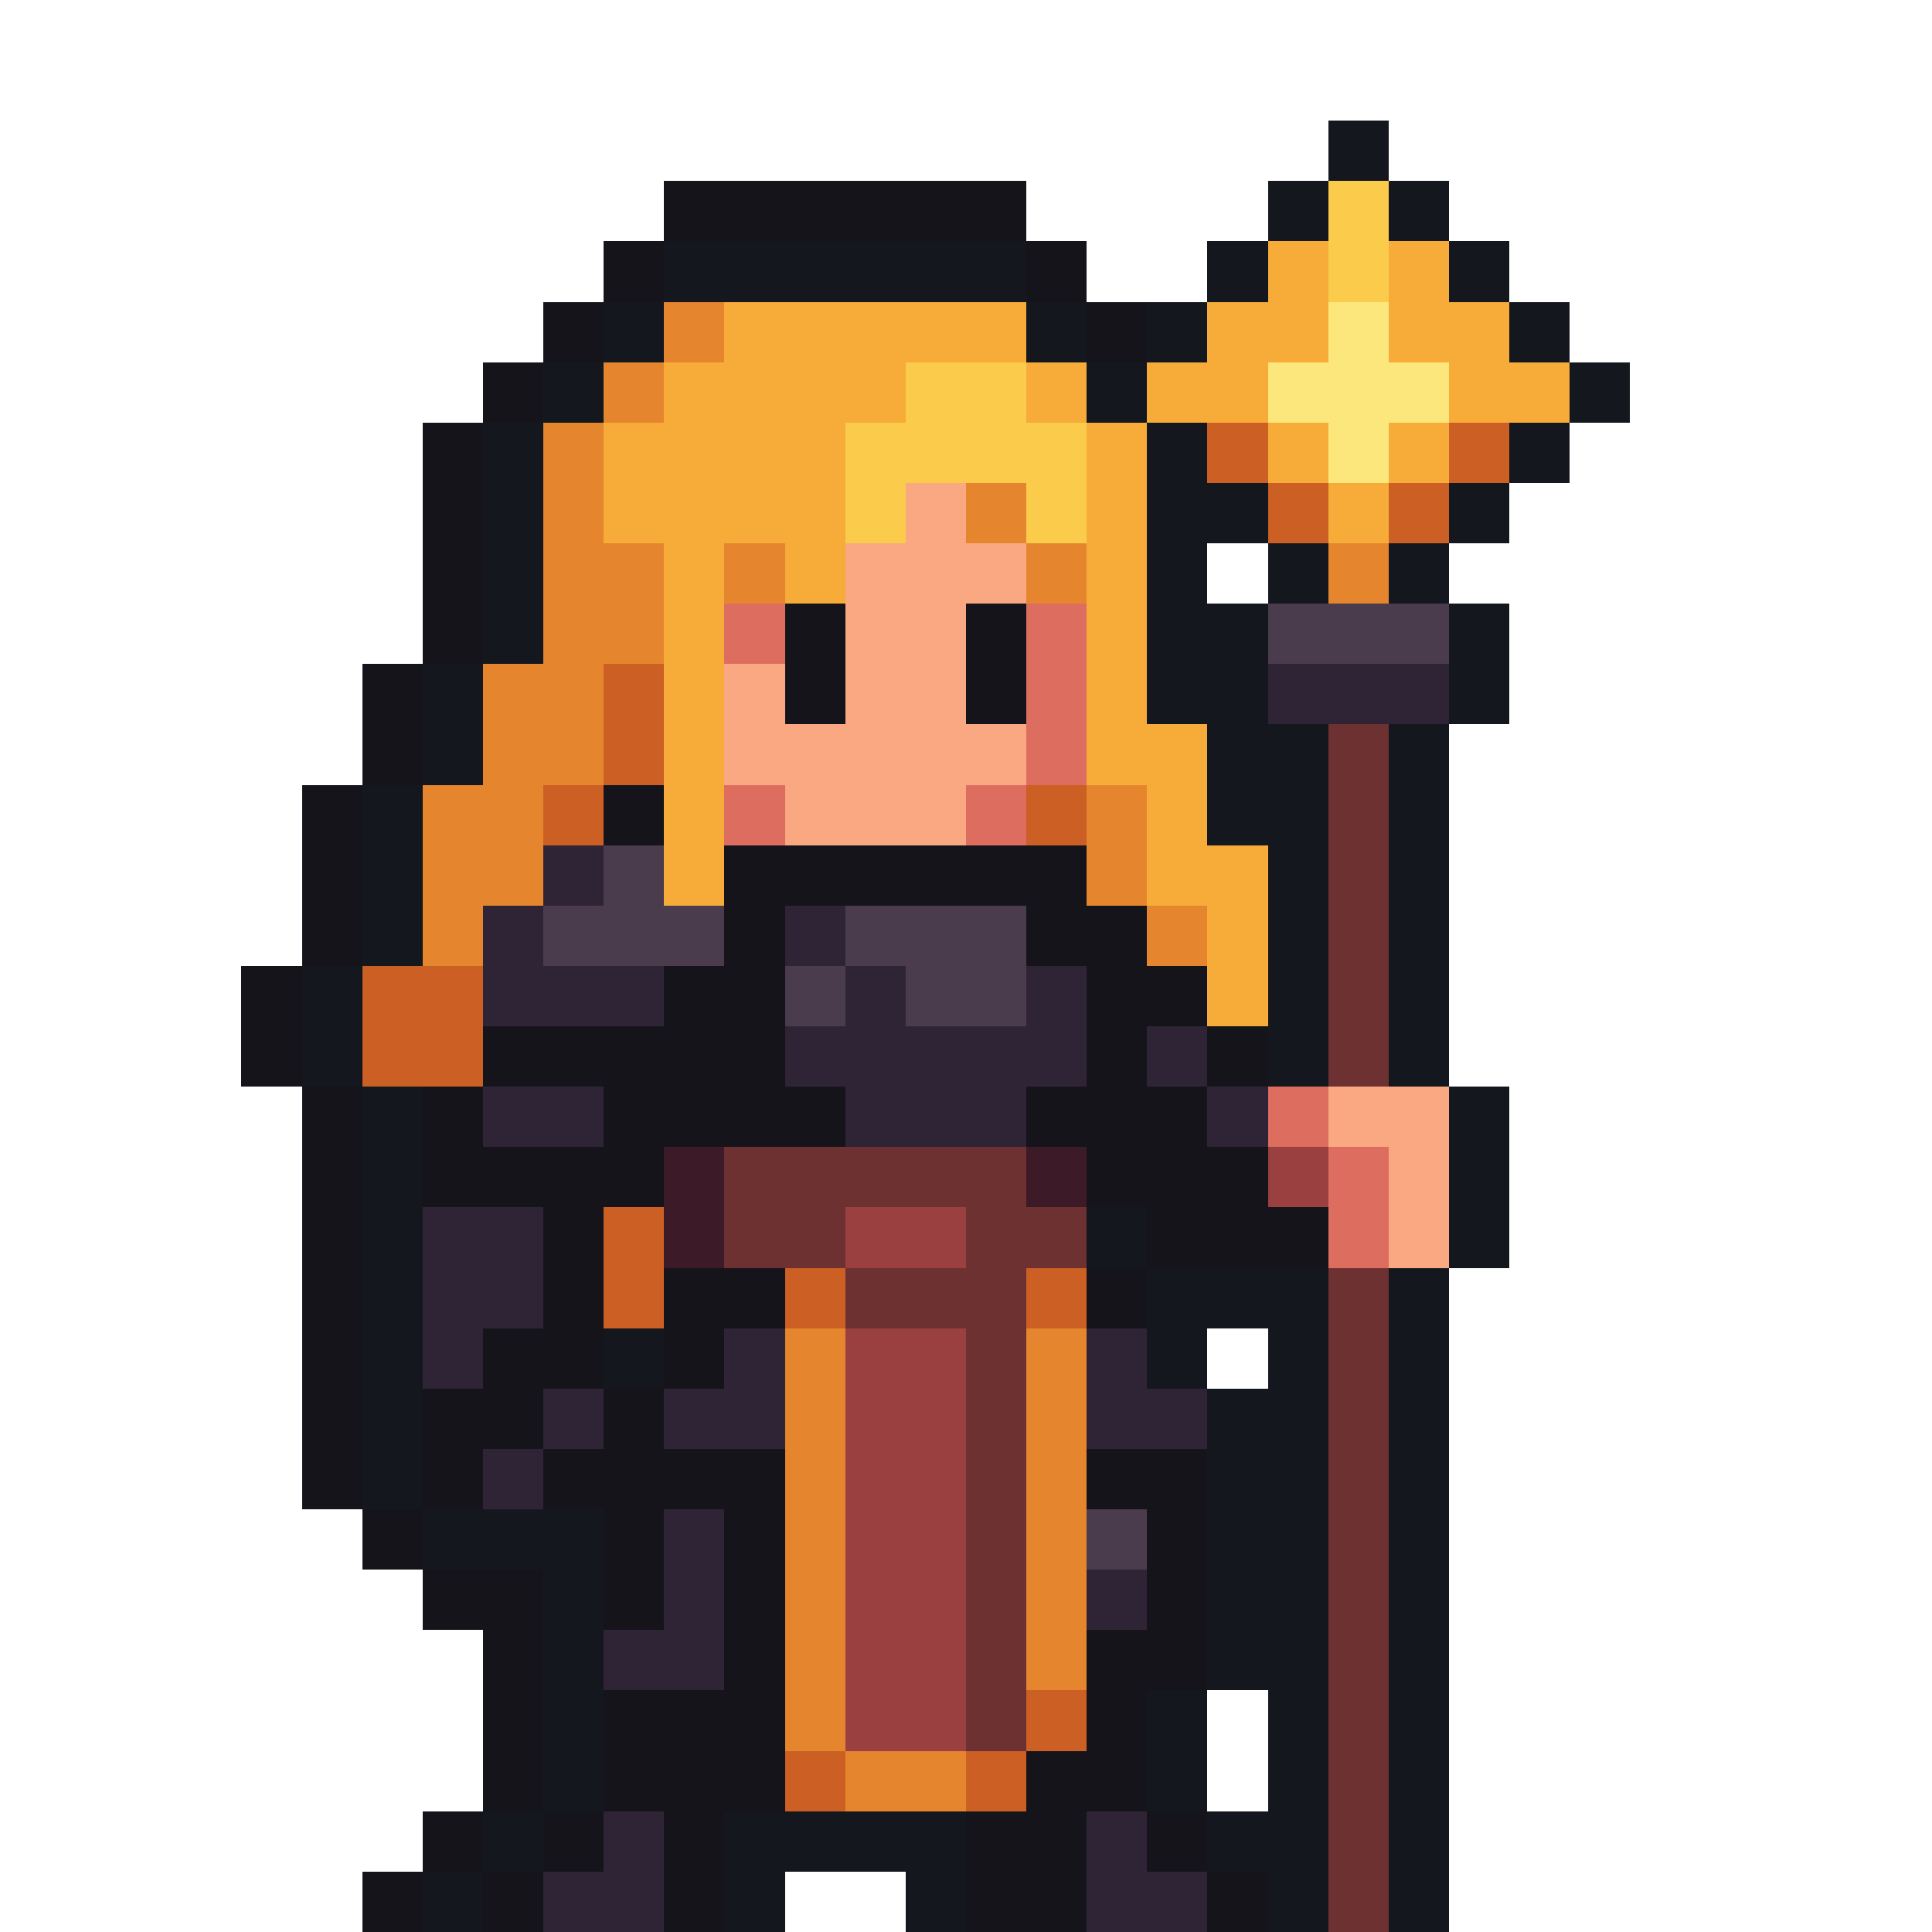
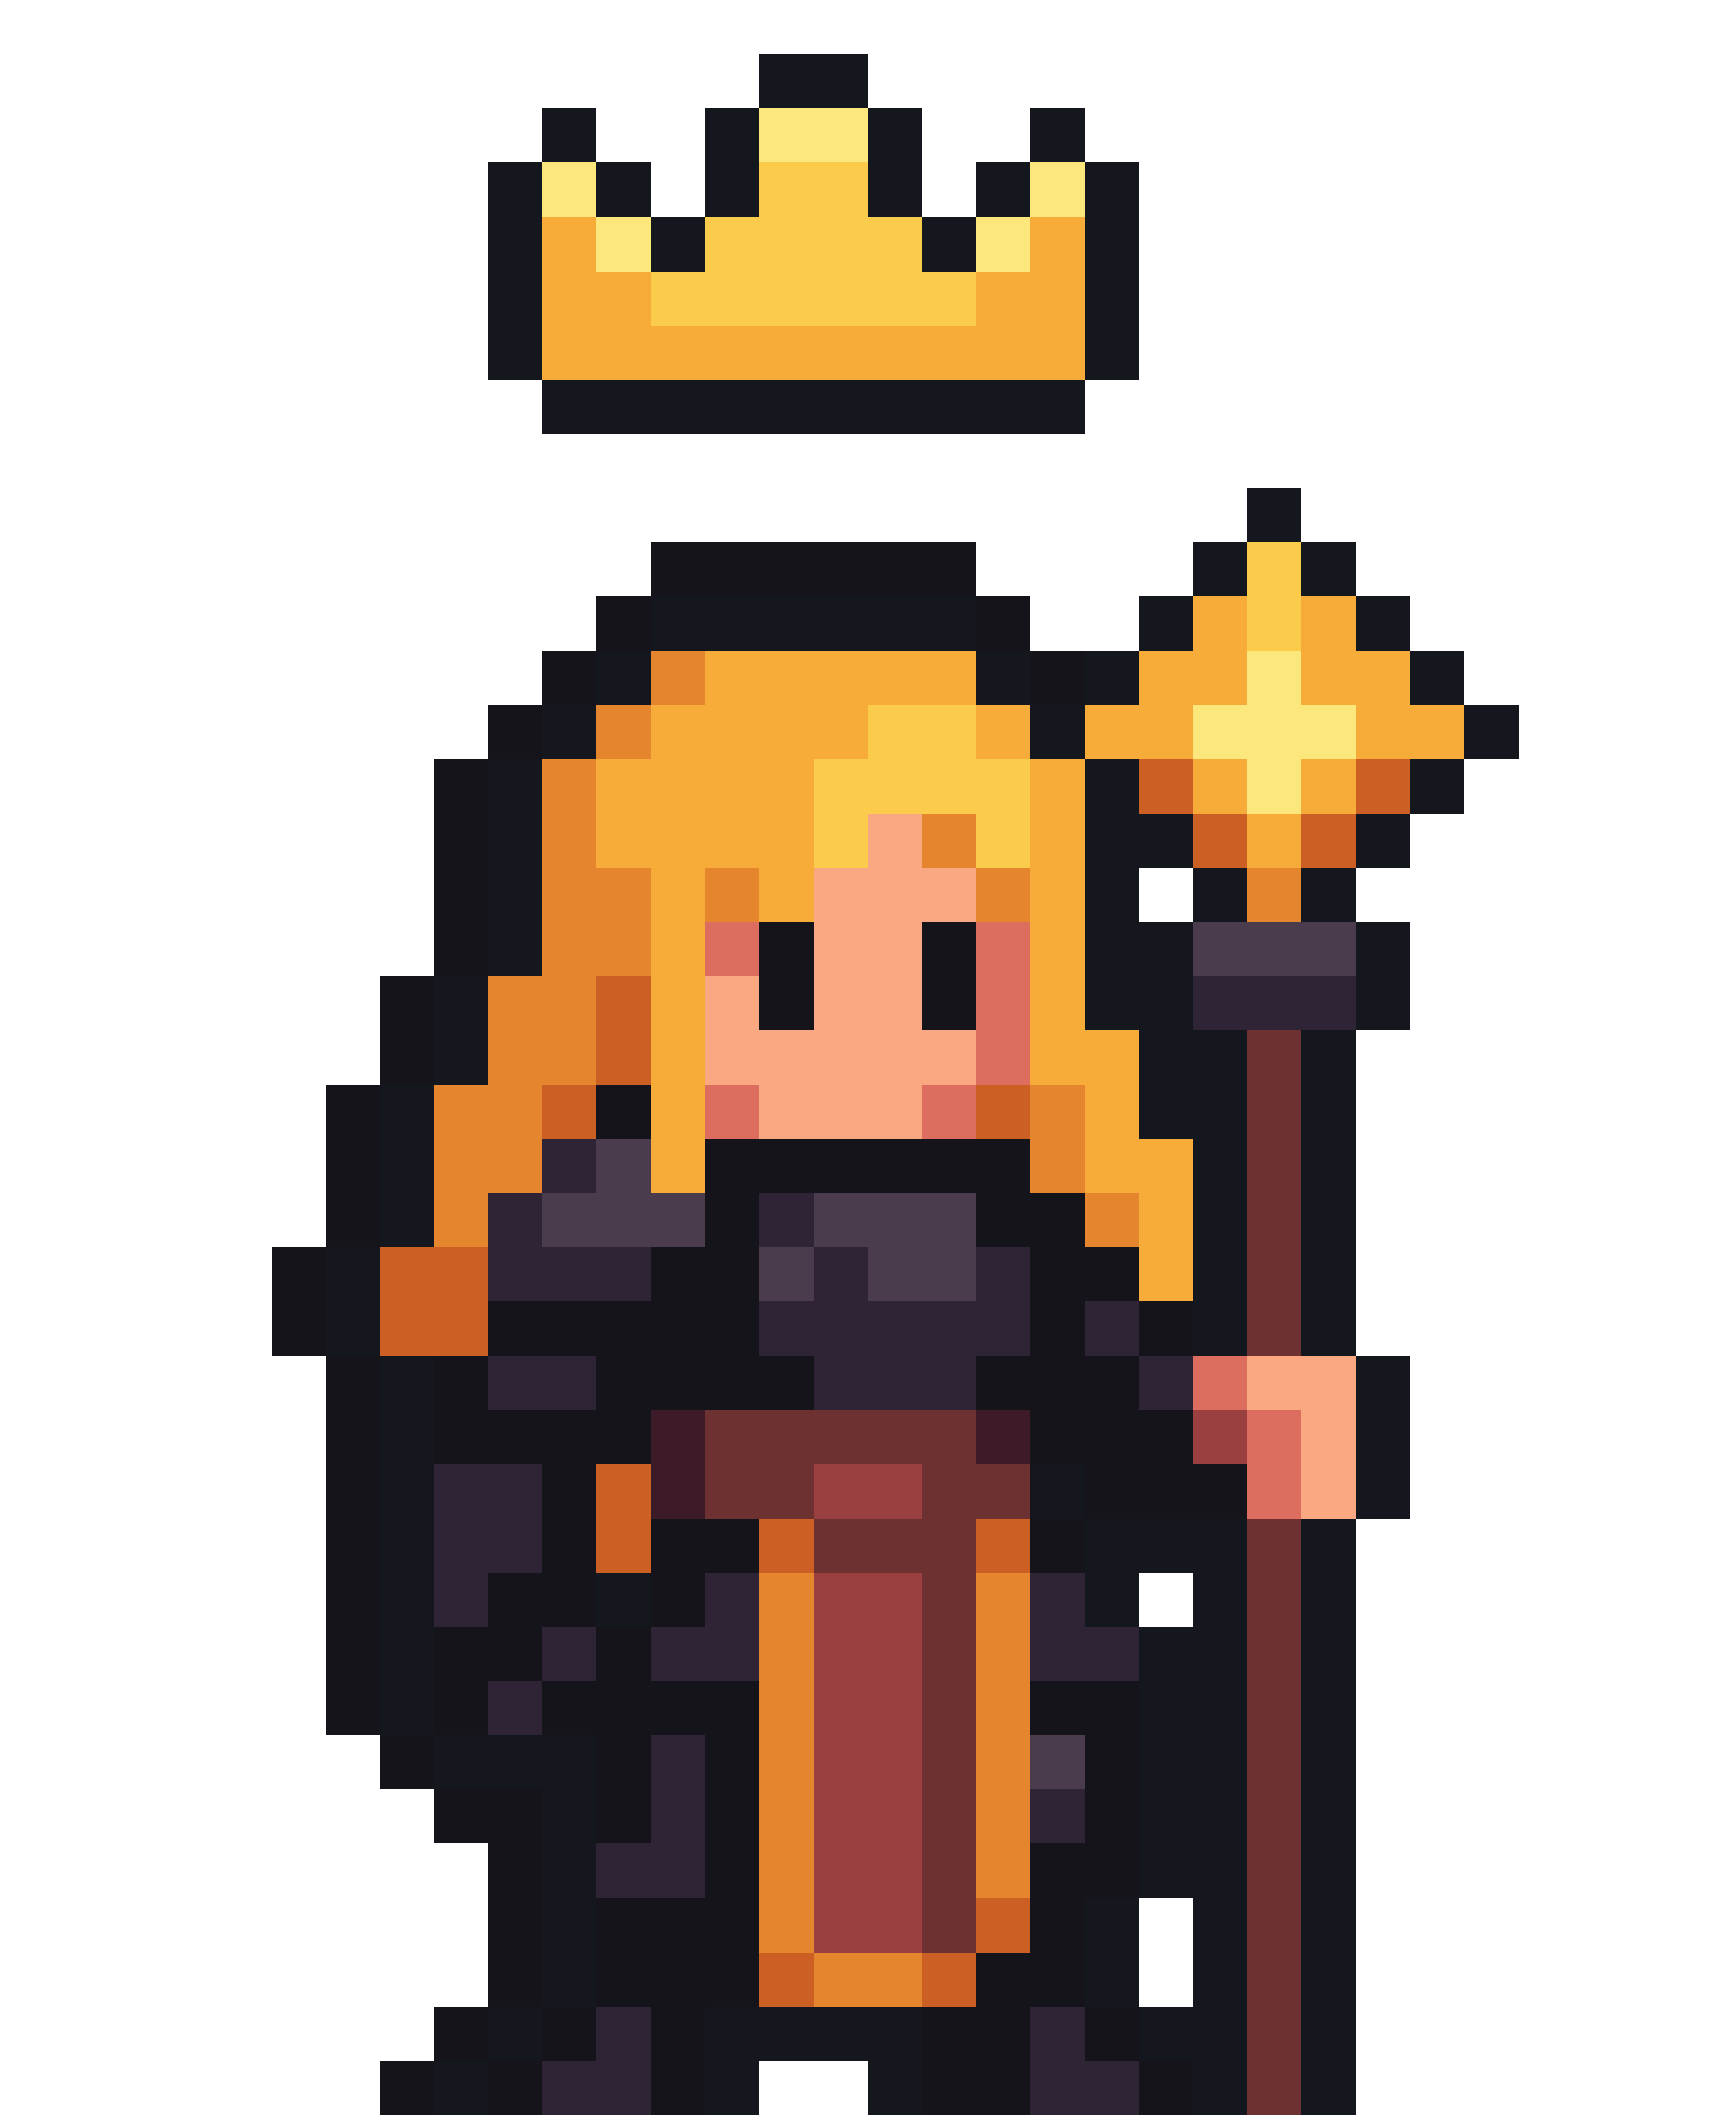
- <svg xmlns="http://www.w3.org/2000/svg" version="1.1" width="32" height="32" shape-rendering="crispEdges">
-   <rect x="22" y="2" width="1" height="1" fill="#14181E" />
-   <rect x="11" y="3" width="6" height="1" fill="#15141B" />
-   <rect x="21" y="3" width="1" height="1" fill="#14181E" />
-   <rect x="22" y="3" width="1" height="2" fill="#FBCC4C" />
-   <rect x="23" y="3" width="1" height="1" fill="#14181E" />
-   <rect x="10" y="4" width="1" height="1" fill="#15141B" />
-   <rect x="11" y="4" width="6" height="1" fill="#14181E" />
-   <rect x="17" y="4" width="1" height="1" fill="#15141B" />
-   <rect x="20" y="4" width="1" height="1" fill="#14181E" />
-   <rect x="21" y="4" width="1" height="2" fill="#F7AC39" />
-   <rect x="23" y="4" width="1" height="2" fill="#F7AC39" />
-   <rect x="24" y="4" width="1" height="1" fill="#14181E" />
-   <rect x="9" y="5" width="1" height="1" fill="#15141B" />
-   <rect x="10" y="5" width="1" height="1" fill="#14181E" />
-   <rect x="11" y="5" width="1" height="1" fill="#E5862E" />
-   <rect x="12" y="5" width="5" height="1" fill="#F7AC39" />
-   <rect x="17" y="5" width="1" height="1" fill="#14181E" />
-   <rect x="18" y="5" width="1" height="1" fill="#15141B" />
-   <rect x="19" y="5" width="1" height="1" fill="#14181E" />
-   <rect x="20" y="5" width="1" height="2" fill="#F7AC39" />
-   <rect x="22" y="5" width="1" height="3" fill="#FCE77C" />
-   <rect x="24" y="5" width="1" height="2" fill="#F7AC39" />
-   <rect x="25" y="5" width="1" height="1" fill="#14181E" />
-   <rect x="8" y="6" width="1" height="1" fill="#15141B" />
-   <rect x="9" y="6" width="1" height="1" fill="#14181E" />
-   <rect x="10" y="6" width="1" height="1" fill="#E5862E" />
-   <rect x="11" y="6" width="4" height="1" fill="#F7AC39" />
-   <rect x="15" y="6" width="2" height="2" fill="#FBCC4C" />
-   <rect x="17" y="6" width="1" height="1" fill="#F7AC39" />
-   <rect x="18" y="6" width="1" height="1" fill="#14181E" />
-   <rect x="19" y="6" width="1" height="1" fill="#F7AC39" />
-   <rect x="21" y="6" width="1" height="1" fill="#FCE77C" />
-   <rect x="23" y="6" width="1" height="1" fill="#FCE77C" />
-   <rect x="25" y="6" width="1" height="1" fill="#F7AC39" />
-   <rect x="26" y="6" width="1" height="1" fill="#14181E" />
-   <rect x="7" y="7" width="1" height="4" fill="#15141B" />
-   <rect x="8" y="7" width="1" height="4" fill="#14181E" />
-   <rect x="9" y="7" width="1" height="6" fill="#E5862E" />
-   <rect x="10" y="7" width="4" height="2" fill="#F7AC39" />
-   <rect x="14" y="7" width="1" height="2" fill="#FBCC4C" />
-   <rect x="17" y="7" width="1" height="2" fill="#FBCC4C" />
-   <rect x="18" y="7" width="1" height="6" fill="#F7AC39" />
-   <rect x="19" y="7" width="1" height="5" fill="#14181E" />
-   <rect x="20" y="7" width="1" height="1" fill="#CB5F24" />
-   <rect x="21" y="7" width="1" height="1" fill="#F7AC39" />
-   <rect x="23" y="7" width="1" height="1" fill="#F7AC39" />
-   <rect x="24" y="7" width="1" height="1" fill="#CB5F24" />
-   <rect x="25" y="7" width="1" height="1" fill="#14181E" />
-   <rect x="15" y="8" width="1" height="6" fill="#F9A882" />
-   <rect x="16" y="8" width="1" height="1" fill="#E5862E" />
-   <rect x="20" y="8" width="1" height="1" fill="#14181E" />
-   <rect x="21" y="8" width="1" height="1" fill="#CB5F24" />
-   <rect x="22" y="8" width="1" height="1" fill="#F7AC39" />
-   <rect x="23" y="8" width="1" height="1" fill="#CB5F24" />
-   <rect x="24" y="8" width="1" height="1" fill="#14181E" />
-   <rect x="10" y="9" width="1" height="2" fill="#E5862E" />
-   <rect x="11" y="9" width="1" height="6" fill="#F7AC39" />
-   <rect x="12" y="9" width="1" height="1" fill="#E5862E" />
-   <rect x="13" y="9" width="1" height="1" fill="#F7AC39" />
-   <rect x="14" y="9" width="1" height="5" fill="#F9A882" />
-   <rect x="16" y="9" width="1" height="1" fill="#F9A882" />
-   <rect x="17" y="9" width="1" height="1" fill="#E5862E" />
-   <rect x="21" y="9" width="1" height="1" fill="#14181E" />
-   <rect x="22" y="9" width="1" height="1" fill="#E5862E" />
+ <svg xmlns="http://www.w3.org/2000/svg" version="1.1" width="32" height="39" shape-rendering="crispEdges">
+   <rect x="14" y="1" width="2" height="1" fill="#14181E" />
+   <rect x="10" y="2" width="1" height="1" fill="#14181E" />
+   <rect x="13" y="2" width="1" height="2" fill="#14181E" />
+   <rect x="14" y="2" width="2" height="1" fill="#FCE77C" />
+   <rect x="16" y="2" width="1" height="2" fill="#14181E" />
+   <rect x="19" y="2" width="1" height="1" fill="#14181E" />
+   <rect x="9" y="3" width="1" height="4" fill="#14181E" />
+   <rect x="10" y="3" width="1" height="1" fill="#FCE77C" />
+   <rect x="11" y="3" width="1" height="1" fill="#14181E" />
+   <rect x="14" y="3" width="2" height="3" fill="#FBCC4C" />
+   <rect x="18" y="3" width="1" height="1" fill="#14181E" />
+   <rect x="19" y="3" width="1" height="1" fill="#FCE77C" />
+   <rect x="20" y="3" width="1" height="4" fill="#14181E" />
+   <rect x="10" y="4" width="1" height="3" fill="#F7AC39" />
+   <rect x="11" y="4" width="1" height="1" fill="#FCE77C" />
+   <rect x="12" y="4" width="1" height="1" fill="#14181E" />
+   <rect x="13" y="4" width="1" height="2" fill="#FBCC4C" />
+   <rect x="16" y="4" width="1" height="2" fill="#FBCC4C" />
+   <rect x="17" y="4" width="1" height="1" fill="#14181E" />
+   <rect x="18" y="4" width="1" height="1" fill="#FCE77C" />
+   <rect x="19" y="4" width="1" height="3" fill="#F7AC39" />
+   <rect x="11" y="5" width="1" height="2" fill="#F7AC39" />
+   <rect x="12" y="5" width="1" height="1" fill="#FBCC4C" />
+   <rect x="17" y="5" width="1" height="1" fill="#FBCC4C" />
+   <rect x="18" y="5" width="1" height="2" fill="#F7AC39" />
+   <rect x="12" y="6" width="6" height="1" fill="#F7AC39" />
+   <rect x="10" y="7" width="10" height="1" fill="#14181E" />
  <rect x="23" y="9" width="1" height="1" fill="#14181E" />
-   <rect x="12" y="10" width="1" height="1" fill="#DD6E5F" />
-   <rect x="13" y="10" width="1" height="2" fill="#15141B" />
-   <rect x="16" y="10" width="1" height="2" fill="#15141B" />
-   <rect x="17" y="10" width="1" height="3" fill="#DD6E5F" />
-   <rect x="20" y="10" width="1" height="4" fill="#14181E" />
-   <rect x="21" y="10" width="3" height="1" fill="#4B3C4D" />
-   <rect x="24" y="10" width="1" height="2" fill="#14181E" />
-   <rect x="6" y="11" width="1" height="2" fill="#15141B" />
-   <rect x="7" y="11" width="1" height="2" fill="#14181E" />
-   <rect x="8" y="11" width="1" height="4" fill="#E5862E" />
-   <rect x="10" y="11" width="1" height="2" fill="#CB5F24" />
-   <rect x="12" y="11" width="1" height="2" fill="#F9A882" />
-   <rect x="21" y="11" width="3" height="1" fill="#2F2435" />
-   <rect x="13" y="12" width="1" height="2" fill="#F9A882" />
-   <rect x="16" y="12" width="1" height="1" fill="#F9A882" />
-   <rect x="19" y="12" width="1" height="3" fill="#F7AC39" />
-   <rect x="21" y="12" width="1" height="6" fill="#14181E" />
-   <rect x="22" y="12" width="1" height="6" fill="#6D3131" />
-   <rect x="23" y="12" width="1" height="6" fill="#14181E" />
-   <rect x="5" y="13" width="1" height="3" fill="#15141B" />
-   <rect x="6" y="13" width="1" height="3" fill="#14181E" />
-   <rect x="7" y="13" width="1" height="3" fill="#E5862E" />
-   <rect x="9" y="13" width="1" height="1" fill="#CB5F24" />
-   <rect x="10" y="13" width="1" height="1" fill="#15141B" />
-   <rect x="12" y="13" width="1" height="1" fill="#DD6E5F" />
-   <rect x="16" y="13" width="1" height="1" fill="#DD6E5F" />
-   <rect x="17" y="13" width="1" height="1" fill="#CB5F24" />
-   <rect x="18" y="13" width="1" height="2" fill="#E5862E" />
-   <rect x="9" y="14" width="1" height="1" fill="#2F2435" />
-   <rect x="10" y="14" width="1" height="2" fill="#4B3C4D" />
-   <rect x="12" y="14" width="6" height="1" fill="#15141B" />
-   <rect x="20" y="14" width="1" height="3" fill="#F7AC39" />
-   <rect x="8" y="15" width="1" height="2" fill="#2F2435" />
-   <rect x="9" y="15" width="1" height="1" fill="#4B3C4D" />
-   <rect x="11" y="15" width="1" height="1" fill="#4B3C4D" />
-   <rect x="12" y="15" width="1" height="4" fill="#15141B" />
-   <rect x="13" y="15" width="1" height="1" fill="#2F2435" />
-   <rect x="14" y="15" width="3" height="1" fill="#4B3C4D" />
-   <rect x="17" y="15" width="2" height="1" fill="#15141B" />
-   <rect x="19" y="15" width="1" height="1" fill="#E5862E" />
-   <rect x="4" y="16" width="1" height="2" fill="#15141B" />
-   <rect x="5" y="16" width="1" height="2" fill="#14181E" />
-   <rect x="6" y="16" width="2" height="2" fill="#CB5F24" />
-   <rect x="9" y="16" width="2" height="1" fill="#2F2435" />
-   <rect x="11" y="16" width="1" height="3" fill="#15141B" />
-   <rect x="13" y="16" width="1" height="1" fill="#4B3C4D" />
-   <rect x="14" y="16" width="1" height="3" fill="#2F2435" />
-   <rect x="15" y="16" width="2" height="1" fill="#4B3C4D" />
-   <rect x="17" y="16" width="1" height="2" fill="#2F2435" />
-   <rect x="18" y="16" width="2" height="1" fill="#15141B" />
-   <rect x="8" y="17" width="3" height="1" fill="#15141B" />
-   <rect x="13" y="17" width="1" height="1" fill="#2F2435" />
-   <rect x="15" y="17" width="2" height="2" fill="#2F2435" />
-   <rect x="18" y="17" width="1" height="3" fill="#15141B" />
-   <rect x="19" y="17" width="1" height="1" fill="#2F2435" />
-   <rect x="20" y="17" width="1" height="1" fill="#15141B" />
-   <rect x="5" y="18" width="1" height="7" fill="#15141B" />
-   <rect x="6" y="18" width="1" height="7" fill="#14181E" />
+   <rect x="12" y="10" width="6" height="1" fill="#15141B" />
+   <rect x="22" y="10" width="1" height="1" fill="#14181E" />
+   <rect x="23" y="10" width="1" height="2" fill="#FBCC4C" />
+   <rect x="24" y="10" width="1" height="1" fill="#14181E" />
+   <rect x="11" y="11" width="1" height="1" fill="#15141B" />
+   <rect x="12" y="11" width="6" height="1" fill="#14181E" />
+   <rect x="18" y="11" width="1" height="1" fill="#15141B" />
+   <rect x="21" y="11" width="1" height="1" fill="#14181E" />
+   <rect x="22" y="11" width="1" height="2" fill="#F7AC39" />
+   <rect x="24" y="11" width="1" height="2" fill="#F7AC39" />
+   <rect x="25" y="11" width="1" height="1" fill="#14181E" />
+   <rect x="10" y="12" width="1" height="1" fill="#15141B" />
+   <rect x="11" y="12" width="1" height="1" fill="#14181E" />
+   <rect x="12" y="12" width="1" height="1" fill="#E5862E" />
+   <rect x="13" y="12" width="5" height="1" fill="#F7AC39" />
+   <rect x="18" y="12" width="1" height="1" fill="#14181E" />
+   <rect x="19" y="12" width="1" height="1" fill="#15141B" />
+   <rect x="20" y="12" width="1" height="1" fill="#14181E" />
+   <rect x="21" y="12" width="1" height="2" fill="#F7AC39" />
+   <rect x="23" y="12" width="1" height="3" fill="#FCE77C" />
+   <rect x="25" y="12" width="1" height="2" fill="#F7AC39" />
+   <rect x="26" y="12" width="1" height="1" fill="#14181E" />
+   <rect x="9" y="13" width="1" height="1" fill="#15141B" />
+   <rect x="10" y="13" width="1" height="1" fill="#14181E" />
+   <rect x="11" y="13" width="1" height="1" fill="#E5862E" />
+   <rect x="12" y="13" width="4" height="1" fill="#F7AC39" />
+   <rect x="16" y="13" width="2" height="2" fill="#FBCC4C" />
+   <rect x="18" y="13" width="1" height="1" fill="#F7AC39" />
+   <rect x="19" y="13" width="1" height="1" fill="#14181E" />
+   <rect x="20" y="13" width="1" height="1" fill="#F7AC39" />
+   <rect x="22" y="13" width="1" height="1" fill="#FCE77C" />
+   <rect x="24" y="13" width="1" height="1" fill="#FCE77C" />
+   <rect x="26" y="13" width="1" height="1" fill="#F7AC39" />
+   <rect x="27" y="13" width="1" height="1" fill="#14181E" />
+   <rect x="8" y="14" width="1" height="4" fill="#15141B" />
+   <rect x="9" y="14" width="1" height="4" fill="#14181E" />
+   <rect x="10" y="14" width="1" height="6" fill="#E5862E" />
+   <rect x="11" y="14" width="4" height="2" fill="#F7AC39" />
+   <rect x="15" y="14" width="1" height="2" fill="#FBCC4C" />
+   <rect x="18" y="14" width="1" height="2" fill="#FBCC4C" />
+   <rect x="19" y="14" width="1" height="6" fill="#F7AC39" />
+   <rect x="20" y="14" width="1" height="5" fill="#14181E" />
+   <rect x="21" y="14" width="1" height="1" fill="#CB5F24" />
+   <rect x="22" y="14" width="1" height="1" fill="#F7AC39" />
+   <rect x="24" y="14" width="1" height="1" fill="#F7AC39" />
+   <rect x="25" y="14" width="1" height="1" fill="#CB5F24" />
+   <rect x="26" y="14" width="1" height="1" fill="#14181E" />
+   <rect x="16" y="15" width="1" height="6" fill="#F9A882" />
+   <rect x="17" y="15" width="1" height="1" fill="#E5862E" />
+   <rect x="21" y="15" width="1" height="1" fill="#14181E" />
+   <rect x="22" y="15" width="1" height="1" fill="#CB5F24" />
+   <rect x="23" y="15" width="1" height="1" fill="#F7AC39" />
+   <rect x="24" y="15" width="1" height="1" fill="#CB5F24" />
+   <rect x="25" y="15" width="1" height="1" fill="#14181E" />
+   <rect x="11" y="16" width="1" height="2" fill="#E5862E" />
+   <rect x="12" y="16" width="1" height="6" fill="#F7AC39" />
+   <rect x="13" y="16" width="1" height="1" fill="#E5862E" />
+   <rect x="14" y="16" width="1" height="1" fill="#F7AC39" />
+   <rect x="15" y="16" width="1" height="5" fill="#F9A882" />
+   <rect x="17" y="16" width="1" height="1" fill="#F9A882" />
+   <rect x="18" y="16" width="1" height="1" fill="#E5862E" />
+   <rect x="22" y="16" width="1" height="1" fill="#14181E" />
+   <rect x="23" y="16" width="1" height="1" fill="#E5862E" />
+   <rect x="24" y="16" width="1" height="1" fill="#14181E" />
+   <rect x="13" y="17" width="1" height="1" fill="#DD6E5F" />
+   <rect x="14" y="17" width="1" height="2" fill="#15141B" />
+   <rect x="17" y="17" width="1" height="2" fill="#15141B" />
+   <rect x="18" y="17" width="1" height="3" fill="#DD6E5F" />
+   <rect x="21" y="17" width="1" height="4" fill="#14181E" />
+   <rect x="22" y="17" width="3" height="1" fill="#4B3C4D" />
+   <rect x="25" y="17" width="1" height="2" fill="#14181E" />
  <rect x="7" y="18" width="1" height="2" fill="#15141B" />
-   <rect x="8" y="18" width="2" height="1" fill="#2F2435" />
-   <rect x="10" y="18" width="1" height="2" fill="#15141B" />
-   <rect x="13" y="18" width="1" height="1" fill="#15141B" />
-   <rect x="17" y="18" width="1" height="1" fill="#15141B" />
-   <rect x="19" y="18" width="1" height="3" fill="#15141B" />
-   <rect x="20" y="18" width="1" height="1" fill="#2F2435" />
-   <rect x="21" y="18" width="1" height="1" fill="#DD6E5F" />
-   <rect x="22" y="18" width="2" height="1" fill="#F9A882" />
-   <rect x="24" y="18" width="1" height="3" fill="#14181E" />
-   <rect x="8" y="19" width="2" height="1" fill="#15141B" />
-   <rect x="11" y="19" width="1" height="2" fill="#3D1A28" />
-   <rect x="12" y="19" width="5" height="1" fill="#6D3131" />
-   <rect x="17" y="19" width="1" height="1" fill="#3D1A28" />
-   <rect x="20" y="19" width="1" height="2" fill="#15141B" />
-   <rect x="21" y="19" width="1" height="1" fill="#9A4041" />
-   <rect x="22" y="19" width="1" height="2" fill="#DD6E5F" />
-   <rect x="23" y="19" width="1" height="2" fill="#F9A882" />
-   <rect x="7" y="20" width="2" height="2" fill="#2F2435" />
-   <rect x="9" y="20" width="1" height="3" fill="#15141B" />
-   <rect x="10" y="20" width="1" height="2" fill="#CB5F24" />
-   <rect x="12" y="20" width="2" height="1" fill="#6D3131" />
-   <rect x="14" y="20" width="2" height="1" fill="#9A4041" />
-   <rect x="16" y="20" width="2" height="1" fill="#6D3131" />
-   <rect x="18" y="20" width="1" height="1" fill="#14181E" />
-   <rect x="21" y="20" width="1" height="1" fill="#15141B" />
-   <rect x="11" y="21" width="2" height="1" fill="#15141B" />
-   <rect x="13" y="21" width="1" height="1" fill="#CB5F24" />
-   <rect x="14" y="21" width="3" height="1" fill="#6D3131" />
-   <rect x="17" y="21" width="1" height="1" fill="#CB5F24" />
-   <rect x="18" y="21" width="1" height="1" fill="#15141B" />
-   <rect x="19" y="21" width="3" height="1" fill="#14181E" />
-   <rect x="22" y="21" width="1" height="11" fill="#6D3131" />
-   <rect x="23" y="21" width="1" height="11" fill="#14181E" />
-   <rect x="7" y="22" width="1" height="1" fill="#2F2435" />
-   <rect x="8" y="22" width="1" height="2" fill="#15141B" />
-   <rect x="10" y="22" width="1" height="1" fill="#14181E" />
-   <rect x="11" y="22" width="1" height="1" fill="#15141B" />
-   <rect x="12" y="22" width="1" height="2" fill="#2F2435" />
-   <rect x="13" y="22" width="1" height="7" fill="#E5862E" />
-   <rect x="14" y="22" width="2" height="7" fill="#9A4041" />
-   <rect x="16" y="22" width="1" height="7" fill="#6D3131" />
-   <rect x="17" y="22" width="1" height="6" fill="#E5862E" />
-   <rect x="18" y="22" width="1" height="2" fill="#2F2435" />
-   <rect x="19" y="22" width="1" height="1" fill="#14181E" />
-   <rect x="21" y="22" width="1" height="10" fill="#14181E" />
-   <rect x="7" y="23" width="1" height="2" fill="#15141B" />
-   <rect x="9" y="23" width="1" height="1" fill="#2F2435" />
-   <rect x="10" y="23" width="1" height="4" fill="#15141B" />
-   <rect x="11" y="23" width="1" height="1" fill="#2F2435" />
-   <rect x="19" y="23" width="1" height="1" fill="#2F2435" />
-   <rect x="20" y="23" width="1" height="5" fill="#14181E" />
-   <rect x="8" y="24" width="1" height="1" fill="#2F2435" />
-   <rect x="9" y="24" width="1" height="1" fill="#15141B" />
-   <rect x="11" y="24" width="2" height="1" fill="#15141B" />
-   <rect x="18" y="24" width="2" height="1" fill="#15141B" />
-   <rect x="6" y="25" width="1" height="1" fill="#15141B" />
-   <rect x="7" y="25" width="3" height="1" fill="#14181E" />
-   <rect x="11" y="25" width="1" height="3" fill="#2F2435" />
-   <rect x="12" y="25" width="1" height="5" fill="#15141B" />
-   <rect x="18" y="25" width="1" height="1" fill="#4B3C4D" />
-   <rect x="19" y="25" width="1" height="3" fill="#15141B" />
-   <rect x="7" y="26" width="2" height="1" fill="#15141B" />
-   <rect x="9" y="26" width="1" height="4" fill="#14181E" />
-   <rect x="18" y="26" width="1" height="1" fill="#2F2435" />
-   <rect x="8" y="27" width="1" height="3" fill="#15141B" />
-   <rect x="10" y="27" width="1" height="1" fill="#2F2435" />
-   <rect x="18" y="27" width="1" height="3" fill="#15141B" />
-   <rect x="10" y="28" width="2" height="2" fill="#15141B" />
-   <rect x="17" y="28" width="1" height="1" fill="#CB5F24" />
-   <rect x="19" y="28" width="1" height="2" fill="#14181E" />
-   <rect x="13" y="29" width="1" height="1" fill="#CB5F24" />
-   <rect x="14" y="29" width="2" height="1" fill="#E5862E" />
-   <rect x="16" y="29" width="1" height="1" fill="#CB5F24" />
-   <rect x="17" y="29" width="1" height="3" fill="#15141B" />
-   <rect x="7" y="30" width="1" height="1" fill="#15141B" />
-   <rect x="8" y="30" width="1" height="1" fill="#14181E" />
-   <rect x="9" y="30" width="1" height="1" fill="#15141B" />
-   <rect x="10" y="30" width="1" height="2" fill="#2F2435" />
-   <rect x="11" y="30" width="1" height="2" fill="#15141B" />
-   <rect x="12" y="30" width="4" height="1" fill="#14181E" />
-   <rect x="16" y="30" width="1" height="2" fill="#15141B" />
-   <rect x="18" y="30" width="1" height="2" fill="#2F2435" />
-   <rect x="19" y="30" width="1" height="1" fill="#15141B" />
-   <rect x="20" y="30" width="1" height="1" fill="#14181E" />
-   <rect x="6" y="31" width="1" height="1" fill="#15141B" />
-   <rect x="7" y="31" width="1" height="1" fill="#14181E" />
-   <rect x="8" y="31" width="1" height="1" fill="#15141B" />
+   <rect x="8" y="18" width="1" height="2" fill="#14181E" />
+   <rect x="9" y="18" width="1" height="4" fill="#E5862E" />
+   <rect x="11" y="18" width="1" height="2" fill="#CB5F24" />
+   <rect x="13" y="18" width="1" height="2" fill="#F9A882" />
+   <rect x="22" y="18" width="3" height="1" fill="#2F2435" />
+   <rect x="14" y="19" width="1" height="2" fill="#F9A882" />
+   <rect x="17" y="19" width="1" height="1" fill="#F9A882" />
+   <rect x="20" y="19" width="1" height="3" fill="#F7AC39" />
+   <rect x="22" y="19" width="1" height="6" fill="#14181E" />
+   <rect x="23" y="19" width="1" height="6" fill="#6D3131" />
+   <rect x="24" y="19" width="1" height="6" fill="#14181E" />
+   <rect x="6" y="20" width="1" height="3" fill="#15141B" />
+   <rect x="7" y="20" width="1" height="3" fill="#14181E" />
+   <rect x="8" y="20" width="1" height="3" fill="#E5862E" />
+   <rect x="10" y="20" width="1" height="1" fill="#CB5F24" />
+   <rect x="11" y="20" width="1" height="1" fill="#15141B" />
+   <rect x="13" y="20" width="1" height="1" fill="#DD6E5F" />
+   <rect x="17" y="20" width="1" height="1" fill="#DD6E5F" />
+   <rect x="18" y="20" width="1" height="1" fill="#CB5F24" />
+   <rect x="19" y="20" width="1" height="2" fill="#E5862E" />
+   <rect x="10" y="21" width="1" height="1" fill="#2F2435" />
+   <rect x="11" y="21" width="1" height="2" fill="#4B3C4D" />
+   <rect x="13" y="21" width="6" height="1" fill="#15141B" />
+   <rect x="21" y="21" width="1" height="3" fill="#F7AC39" />
+   <rect x="9" y="22" width="1" height="2" fill="#2F2435" />
+   <rect x="10" y="22" width="1" height="1" fill="#4B3C4D" />
+   <rect x="12" y="22" width="1" height="1" fill="#4B3C4D" />
+   <rect x="13" y="22" width="1" height="4" fill="#15141B" />
+   <rect x="14" y="22" width="1" height="1" fill="#2F2435" />
+   <rect x="15" y="22" width="3" height="1" fill="#4B3C4D" />
+   <rect x="18" y="22" width="2" height="1" fill="#15141B" />
+   <rect x="20" y="22" width="1" height="1" fill="#E5862E" />
+   <rect x="5" y="23" width="1" height="2" fill="#15141B" />
+   <rect x="6" y="23" width="1" height="2" fill="#14181E" />
+   <rect x="7" y="23" width="2" height="2" fill="#CB5F24" />
+   <rect x="10" y="23" width="2" height="1" fill="#2F2435" />
+   <rect x="12" y="23" width="1" height="3" fill="#15141B" />
+   <rect x="14" y="23" width="1" height="1" fill="#4B3C4D" />
+   <rect x="15" y="23" width="1" height="3" fill="#2F2435" />
+   <rect x="16" y="23" width="2" height="1" fill="#4B3C4D" />
+   <rect x="18" y="23" width="1" height="2" fill="#2F2435" />
+   <rect x="19" y="23" width="2" height="1" fill="#15141B" />
+   <rect x="9" y="24" width="3" height="1" fill="#15141B" />
+   <rect x="14" y="24" width="1" height="1" fill="#2F2435" />
+   <rect x="16" y="24" width="2" height="2" fill="#2F2435" />
+   <rect x="19" y="24" width="1" height="3" fill="#15141B" />
+   <rect x="20" y="24" width="1" height="1" fill="#2F2435" />
+   <rect x="21" y="24" width="1" height="1" fill="#15141B" />
+   <rect x="6" y="25" width="1" height="7" fill="#15141B" />
+   <rect x="7" y="25" width="1" height="7" fill="#14181E" />
+   <rect x="8" y="25" width="1" height="2" fill="#15141B" />
+   <rect x="9" y="25" width="2" height="1" fill="#2F2435" />
+   <rect x="11" y="25" width="1" height="2" fill="#15141B" />
+   <rect x="14" y="25" width="1" height="1" fill="#15141B" />
+   <rect x="18" y="25" width="1" height="1" fill="#15141B" />
+   <rect x="20" y="25" width="1" height="3" fill="#15141B" />
+   <rect x="21" y="25" width="1" height="1" fill="#2F2435" />
+   <rect x="22" y="25" width="1" height="1" fill="#DD6E5F" />
+   <rect x="23" y="25" width="2" height="1" fill="#F9A882" />
+   <rect x="25" y="25" width="1" height="3" fill="#14181E" />
+   <rect x="9" y="26" width="2" height="1" fill="#15141B" />
+   <rect x="12" y="26" width="1" height="2" fill="#3D1A28" />
+   <rect x="13" y="26" width="5" height="1" fill="#6D3131" />
+   <rect x="18" y="26" width="1" height="1" fill="#3D1A28" />
+   <rect x="21" y="26" width="1" height="2" fill="#15141B" />
+   <rect x="22" y="26" width="1" height="1" fill="#9A4041" />
+   <rect x="23" y="26" width="1" height="2" fill="#DD6E5F" />
+   <rect x="24" y="26" width="1" height="2" fill="#F9A882" />
+   <rect x="8" y="27" width="2" height="2" fill="#2F2435" />
+   <rect x="10" y="27" width="1" height="3" fill="#15141B" />
+   <rect x="11" y="27" width="1" height="2" fill="#CB5F24" />
+   <rect x="13" y="27" width="2" height="1" fill="#6D3131" />
+   <rect x="15" y="27" width="2" height="1" fill="#9A4041" />
+   <rect x="17" y="27" width="2" height="1" fill="#6D3131" />
+   <rect x="19" y="27" width="1" height="1" fill="#14181E" />
+   <rect x="22" y="27" width="1" height="1" fill="#15141B" />
+   <rect x="12" y="28" width="2" height="1" fill="#15141B" />
+   <rect x="14" y="28" width="1" height="1" fill="#CB5F24" />
+   <rect x="15" y="28" width="3" height="1" fill="#6D3131" />
+   <rect x="18" y="28" width="1" height="1" fill="#CB5F24" />
+   <rect x="19" y="28" width="1" height="1" fill="#15141B" />
+   <rect x="20" y="28" width="3" height="1" fill="#14181E" />
+   <rect x="23" y="28" width="1" height="11" fill="#6D3131" />
+   <rect x="24" y="28" width="1" height="11" fill="#14181E" />
+   <rect x="8" y="29" width="1" height="1" fill="#2F2435" />
+   <rect x="9" y="29" width="1" height="2" fill="#15141B" />
+   <rect x="11" y="29" width="1" height="1" fill="#14181E" />
+   <rect x="12" y="29" width="1" height="1" fill="#15141B" />
+   <rect x="13" y="29" width="1" height="2" fill="#2F2435" />
+   <rect x="14" y="29" width="1" height="7" fill="#E5862E" />
+   <rect x="15" y="29" width="2" height="7" fill="#9A4041" />
+   <rect x="17" y="29" width="1" height="7" fill="#6D3131" />
+   <rect x="18" y="29" width="1" height="6" fill="#E5862E" />
+   <rect x="19" y="29" width="1" height="2" fill="#2F2435" />
+   <rect x="20" y="29" width="1" height="1" fill="#14181E" />
+   <rect x="22" y="29" width="1" height="10" fill="#14181E" />
+   <rect x="8" y="30" width="1" height="2" fill="#15141B" />
+   <rect x="10" y="30" width="1" height="1" fill="#2F2435" />
+   <rect x="11" y="30" width="1" height="4" fill="#15141B" />
+   <rect x="12" y="30" width="1" height="1" fill="#2F2435" />
+   <rect x="20" y="30" width="1" height="1" fill="#2F2435" />
+   <rect x="21" y="30" width="1" height="5" fill="#14181E" />
  <rect x="9" y="31" width="1" height="1" fill="#2F2435" />
-   <rect x="12" y="31" width="1" height="1" fill="#14181E" />
-   <rect x="15" y="31" width="1" height="1" fill="#14181E" />
-   <rect x="19" y="31" width="1" height="1" fill="#2F2435" />
-   <rect x="20" y="31" width="1" height="1" fill="#15141B" />
+   <rect x="10" y="31" width="1" height="1" fill="#15141B" />
+   <rect x="12" y="31" width="2" height="1" fill="#15141B" />
+   <rect x="19" y="31" width="2" height="1" fill="#15141B" />
+   <rect x="7" y="32" width="1" height="1" fill="#15141B" />
+   <rect x="8" y="32" width="3" height="1" fill="#14181E" />
+   <rect x="12" y="32" width="1" height="3" fill="#2F2435" />
+   <rect x="13" y="32" width="1" height="5" fill="#15141B" />
+   <rect x="19" y="32" width="1" height="1" fill="#4B3C4D" />
+   <rect x="20" y="32" width="1" height="3" fill="#15141B" />
+   <rect x="8" y="33" width="2" height="1" fill="#15141B" />
+   <rect x="10" y="33" width="1" height="4" fill="#14181E" />
+   <rect x="19" y="33" width="1" height="1" fill="#2F2435" />
+   <rect x="9" y="34" width="1" height="3" fill="#15141B" />
+   <rect x="11" y="34" width="1" height="1" fill="#2F2435" />
+   <rect x="19" y="34" width="1" height="3" fill="#15141B" />
+   <rect x="11" y="35" width="2" height="2" fill="#15141B" />
+   <rect x="18" y="35" width="1" height="1" fill="#CB5F24" />
+   <rect x="20" y="35" width="1" height="2" fill="#14181E" />
+   <rect x="14" y="36" width="1" height="1" fill="#CB5F24" />
+   <rect x="15" y="36" width="2" height="1" fill="#E5862E" />
+   <rect x="17" y="36" width="1" height="1" fill="#CB5F24" />
+   <rect x="18" y="36" width="1" height="3" fill="#15141B" />
+   <rect x="8" y="37" width="1" height="1" fill="#15141B" />
+   <rect x="9" y="37" width="1" height="1" fill="#14181E" />
+   <rect x="10" y="37" width="1" height="1" fill="#15141B" />
+   <rect x="11" y="37" width="1" height="2" fill="#2F2435" />
+   <rect x="12" y="37" width="1" height="2" fill="#15141B" />
+   <rect x="13" y="37" width="4" height="1" fill="#14181E" />
+   <rect x="17" y="37" width="1" height="2" fill="#15141B" />
+   <rect x="19" y="37" width="1" height="2" fill="#2F2435" />
+   <rect x="20" y="37" width="1" height="1" fill="#15141B" />
+   <rect x="21" y="37" width="1" height="1" fill="#14181E" />
+   <rect x="7" y="38" width="1" height="1" fill="#15141B" />
+   <rect x="8" y="38" width="1" height="1" fill="#14181E" />
+   <rect x="9" y="38" width="1" height="1" fill="#15141B" />
+   <rect x="10" y="38" width="1" height="1" fill="#2F2435" />
+   <rect x="13" y="38" width="1" height="1" fill="#14181E" />
+   <rect x="16" y="38" width="1" height="1" fill="#14181E" />
+   <rect x="20" y="38" width="1" height="1" fill="#2F2435" />
+   <rect x="21" y="38" width="1" height="1" fill="#15141B" />
</svg>
